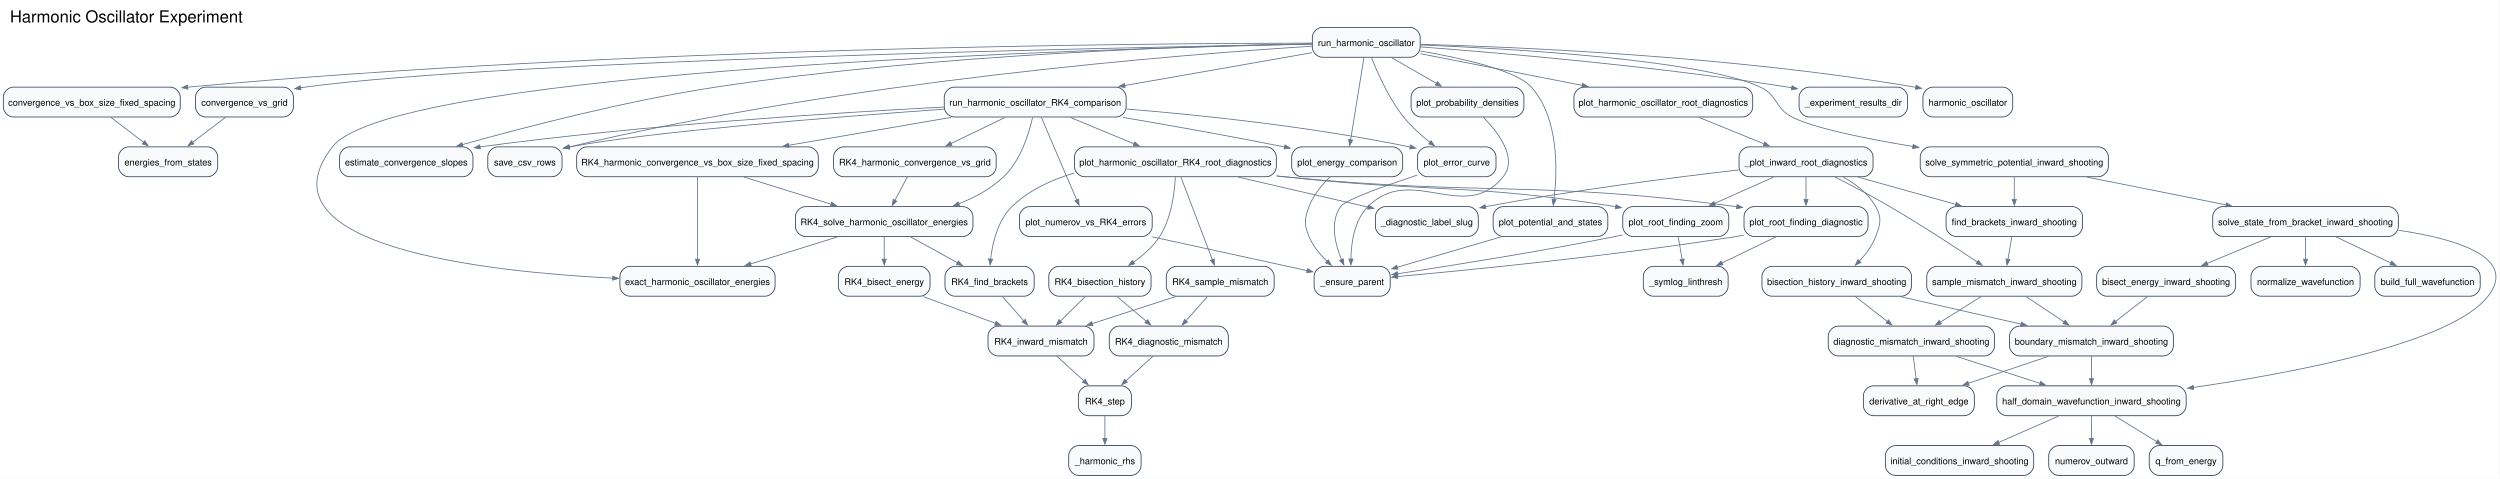
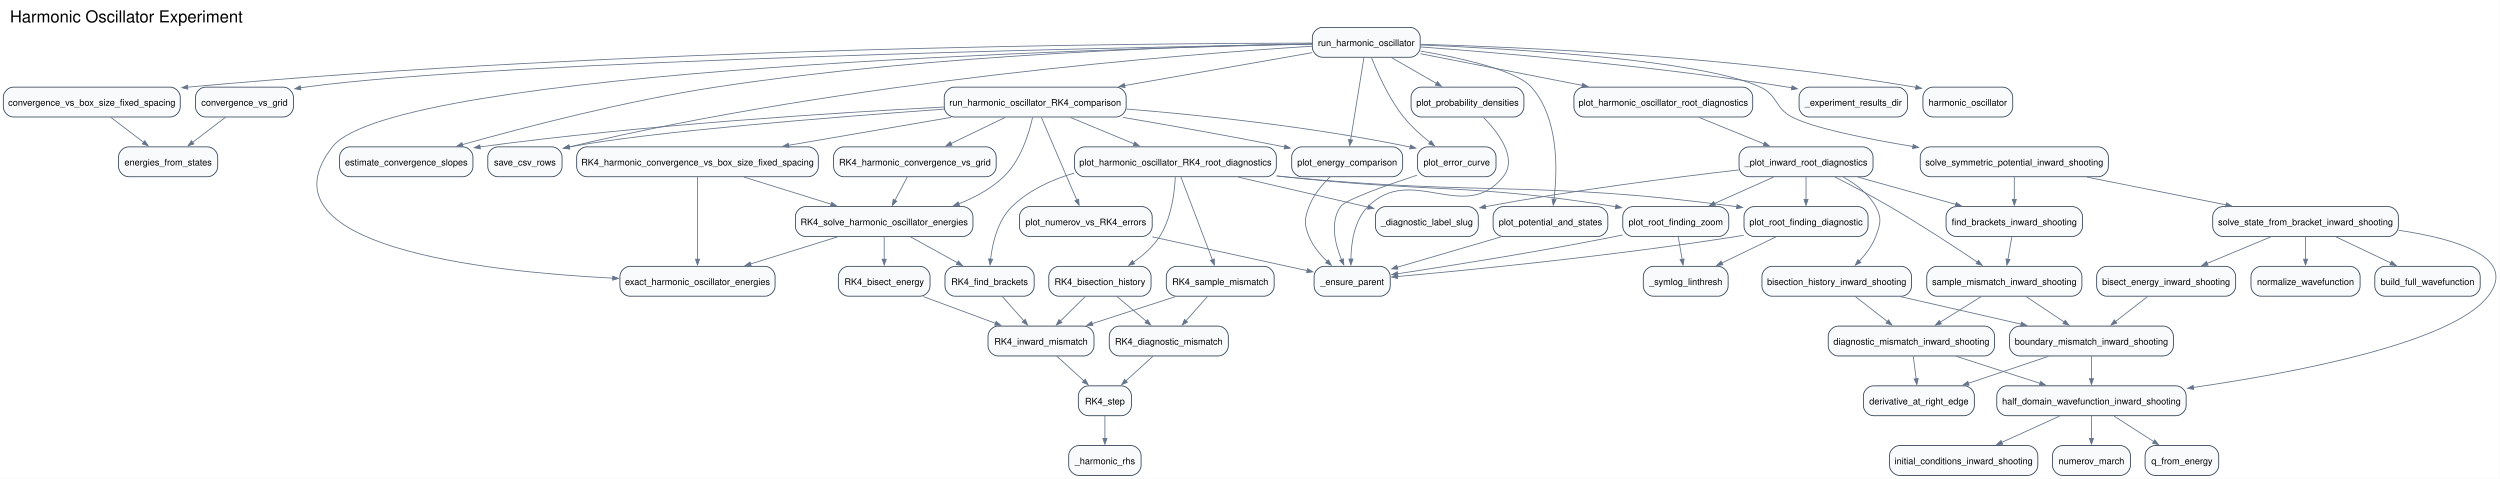
<svg xmlns="http://www.w3.org/2000/svg" width="3013pt" height="577pt" viewBox="0.00 0.00 3013.00 577.00">
  <g id="graph0" class="graph" transform="scale(1 1) rotate(0) translate(4 573)">
    <polygon fill="white" stroke="none" points="-4,4 -4,-573 3008.55,-573 3008.55,4 -4,4" />
    <text xml:space="preserve" text-anchor="middle" x="148.25" y="-546" font-family="Helvetica,sans-Serif" font-size="20.00">Harmonic Oscillator Experiment</text>
    <g id="node1" class="node">
      <path fill="#f8fafc" stroke="#334155" d="M201.25,-468C201.25,-468 12,-468 12,-468 6,-468 0,-462 0,-456 0,-456 0,-444 0,-444 0,-438 6,-432 12,-432 12,-432 201.25,-432 201.25,-432 207.25,-432 213.25,-438 213.25,-444 213.25,-444 213.25,-456 213.25,-456 213.25,-462 207.25,-468 201.25,-468" />
      <text xml:space="preserve" text-anchor="middle" x="106.62" y="-445.55" font-family="Helvetica,sans-Serif" font-size="11.00">convergence_vs_box_size_fixed_spacing</text>
    </g>
    <g id="node3" class="node">
      <path fill="#f8fafc" stroke="#334155" d="M246.38,-396C246.38,-396 150.88,-396 150.88,-396 144.88,-396 138.88,-390 138.88,-384 138.88,-384 138.88,-372 138.88,-372 138.88,-366 144.88,-360 150.88,-360 150.88,-360 246.38,-360 246.38,-360 252.38,-360 258.38,-366 258.38,-372 258.38,-372 258.38,-384 258.38,-384 258.38,-390 252.38,-396 246.38,-396" />
      <text xml:space="preserve" text-anchor="middle" x="198.62" y="-373.55" font-family="Helvetica,sans-Serif" font-size="11.00">energies_from_states</text>
    </g>
    <g id="edge1" class="edge">
      <path fill="none" stroke="#64748b" d="M129.37,-431.7C141.42,-422.53 156.36,-411.16 169.28,-401.33" />
      <polygon fill="#64748b" stroke="#64748b" points="170.53,-403.45 174.62,-397.26 167.57,-399.55 170.53,-403.45" />
    </g>
    <g id="node2" class="node">
      <path fill="#f8fafc" stroke="#334155" d="M337.62,-468C337.62,-468 243.62,-468 243.62,-468 237.62,-468 231.62,-462 231.62,-456 231.62,-456 231.62,-444 231.62,-444 231.62,-438 237.62,-432 243.62,-432 243.62,-432 337.62,-432 337.62,-432 343.62,-432 349.62,-438 349.62,-444 349.62,-444 349.62,-456 349.62,-456 349.62,-462 343.62,-468 337.62,-468" />
      <text xml:space="preserve" text-anchor="middle" x="290.62" y="-445.55" font-family="Helvetica,sans-Serif" font-size="11.00">convergence_vs_grid</text>
    </g>
    <g id="edge2" class="edge">
      <path fill="none" stroke="#64748b" d="M267.88,-431.7C255.83,-422.53 240.89,-411.16 227.97,-401.33" />
      <polygon fill="#64748b" stroke="#64748b" points="229.68,-399.55 222.63,-397.26 226.72,-403.45 229.68,-399.55" />
    </g>
    <g id="node4" class="node">
      <path fill="#f8fafc" stroke="#334155" d="M554,-396C554,-396 417.25,-396 417.25,-396 411.25,-396 405.25,-390 405.25,-384 405.25,-384 405.25,-372 405.25,-372 405.25,-366 411.25,-360 417.25,-360 417.25,-360 554,-360 554,-360 560,-360 566,-366 566,-372 566,-372 566,-384 566,-384 566,-390 560,-396 554,-396" />
      <text xml:space="preserve" text-anchor="middle" x="485.62" y="-373.55" font-family="Helvetica,sans-Serif" font-size="11.00">estimate_convergence_slopes</text>
    </g>
    <g id="node5" class="node">
      <path fill="#f8fafc" stroke="#334155" d="M918.12,-252C918.12,-252 755.12,-252 755.12,-252 749.12,-252 743.12,-246 743.12,-240 743.12,-240 743.12,-228 743.12,-228 743.12,-222 749.12,-216 755.12,-216 755.12,-216 918.12,-216 918.12,-216 924.12,-216 930.12,-222 930.12,-228 930.12,-228 930.12,-240 930.12,-240 930.12,-246 924.12,-252 918.12,-252" />
      <text xml:space="preserve" text-anchor="middle" x="836.62" y="-229.55" font-family="Helvetica,sans-Serif" font-size="11.00">exact_harmonic_oscillator_energies</text>
    </g>
    <g id="node6" class="node">
      <path fill="#f8fafc" stroke="#334155" d="M661.38,-396C661.38,-396 595.88,-396 595.88,-396 589.88,-396 583.88,-390 583.88,-384 583.88,-384 583.88,-372 583.88,-372 583.88,-366 589.88,-360 595.88,-360 595.88,-360 661.38,-360 661.38,-360 667.38,-360 673.38,-366 673.38,-372 673.38,-372 673.38,-384 673.38,-384 673.38,-390 667.38,-396 661.38,-396" />
      <text xml:space="preserve" text-anchor="middle" x="628.62" y="-373.55" font-family="Helvetica,sans-Serif" font-size="11.00">save_csv_rows</text>
    </g>
    <g id="node7" class="node">
      <path fill="#f8fafc" stroke="#334155" d="M1765.62,-324C1765.62,-324 1665.62,-324 1665.62,-324 1659.62,-324 1653.62,-318 1653.62,-312 1653.62,-312 1653.62,-300 1653.62,-300 1653.62,-294 1659.62,-288 1665.62,-288 1665.62,-288 1765.62,-288 1765.62,-288 1771.62,-288 1777.62,-294 1777.62,-300 1777.62,-300 1777.62,-312 1777.62,-312 1777.62,-318 1771.62,-324 1765.62,-324" />
      <text xml:space="preserve" text-anchor="middle" x="1715.62" y="-301.55" font-family="Helvetica,sans-Serif" font-size="11.00">_diagnostic_label_slug</text>
    </g>
    <g id="node8" class="node">
      <path fill="#f8fafc" stroke="#334155" d="M2241.38,-396C2241.38,-396 2103.88,-396 2103.88,-396 2097.88,-396 2091.88,-390 2091.88,-384 2091.88,-384 2091.88,-372 2091.88,-372 2091.88,-366 2097.88,-360 2103.88,-360 2103.88,-360 2241.38,-360 2241.38,-360 2247.38,-360 2253.38,-366 2253.38,-372 2253.38,-372 2253.38,-384 2253.38,-384 2253.38,-390 2247.38,-396 2241.38,-396" />
      <text xml:space="preserve" text-anchor="middle" x="2172.62" y="-373.55" font-family="Helvetica,sans-Serif" font-size="11.00">_plot_inward_root_diagnostics</text>
    </g>
    <g id="edge3" class="edge">
      <path fill="none" stroke="#64748b" d="M2091.67,-368.24C2013.3,-359.2 1891.33,-343.67 1786.62,-324 1786.45,-323.97 1786.27,-323.93 1786.09,-323.9" />
      <polygon fill="#64748b" stroke="#64748b" points="1786.72,-321.53 1779.37,-322.57 1785.76,-326.33 1786.72,-321.53" />
    </g>
    <g id="node25" class="node">
      <path fill="#f8fafc" stroke="#334155" d="M2235.38,-324C2235.38,-324 2109.88,-324 2109.88,-324 2103.88,-324 2097.88,-318 2097.88,-312 2097.88,-312 2097.88,-300 2097.88,-300 2097.88,-294 2103.88,-288 2109.88,-288 2109.88,-288 2235.38,-288 2235.38,-288 2241.38,-288 2247.38,-294 2247.38,-300 2247.38,-300 2247.38,-312 2247.38,-312 2247.38,-318 2241.38,-324 2235.38,-324" />
      <text xml:space="preserve" text-anchor="middle" x="2172.62" y="-301.55" font-family="Helvetica,sans-Serif" font-size="11.00">plot_root_finding_diagnostic</text>
    </g>
    <g id="edge4" class="edge">
      <path fill="none" stroke="#64748b" d="M2172.62,-359.7C2172.62,-351.47 2172.62,-341.48 2172.62,-332.42" />
      <polygon fill="#64748b" stroke="#64748b" points="2175.08,-332.62 2172.63,-325.62 2170.18,-332.62 2175.08,-332.62" />
    </g>
    <g id="node26" class="node">
      <path fill="#f8fafc" stroke="#334155" d="M2067.5,-324C2067.5,-324 1963.75,-324 1963.75,-324 1957.75,-324 1951.75,-318 1951.75,-312 1951.75,-312 1951.75,-300 1951.75,-300 1951.75,-294 1957.75,-288 1963.75,-288 1963.75,-288 2067.5,-288 2067.5,-288 2073.5,-288 2079.5,-294 2079.5,-300 2079.5,-300 2079.5,-312 2079.5,-312 2079.5,-318 2073.5,-324 2067.5,-324" />
      <text xml:space="preserve" text-anchor="middle" x="2015.62" y="-301.55" font-family="Helvetica,sans-Serif" font-size="11.00">plot_root_finding_zoom</text>
    </g>
    <g id="edge5" class="edge">
      <path fill="none" stroke="#64748b" d="M2133.41,-359.52C2111.79,-349.88 2084.81,-337.84 2062.12,-327.73" />
      <polygon fill="#64748b" stroke="#64748b" points="2063.38,-325.61 2055.99,-325 2061.39,-330.09 2063.38,-325.61" />
    </g>
    <g id="node40" class="node">
      <path fill="#f8fafc" stroke="#334155" d="M2287.75,-252C2287.75,-252 2131.5,-252 2131.5,-252 2125.5,-252 2119.5,-246 2119.5,-240 2119.5,-240 2119.5,-228 2119.5,-228 2119.5,-222 2125.5,-216 2131.5,-216 2131.5,-216 2287.75,-216 2287.75,-216 2293.75,-216 2299.75,-222 2299.75,-228 2299.75,-228 2299.75,-240 2299.75,-240 2299.75,-246 2293.75,-252 2287.75,-252" />
      <text xml:space="preserve" text-anchor="middle" x="2209.62" y="-229.55" font-family="Helvetica,sans-Serif" font-size="11.00">bisection_history_inward_shooting</text>
    </g>
    <g id="edge6" class="edge">
      <path fill="none" stroke="#64748b" d="M2217.58,-359.5C2232.78,-351.17 2248.05,-339.55 2256.62,-324 2264.35,-309.99 2262.3,-302.96 2256.62,-288 2252.37,-276.79 2244.54,-266.43 2236.47,-257.9" />
      <polygon fill="#64748b" stroke="#64748b" points="2238.64,-256.6 2231.96,-253.37 2235.17,-260.06 2238.64,-256.6" />
    </g>
    <g id="node44" class="node">
      <path fill="#f8fafc" stroke="#334155" d="M2493.88,-324C2493.88,-324 2353.38,-324 2353.38,-324 2347.38,-324 2341.38,-318 2341.38,-312 2341.38,-312 2341.38,-300 2341.38,-300 2341.38,-294 2347.38,-288 2353.38,-288 2353.38,-288 2493.88,-288 2493.88,-288 2499.88,-288 2505.88,-294 2505.88,-300 2505.88,-300 2505.88,-312 2505.88,-312 2505.88,-318 2499.88,-324 2493.88,-324" />
      <text xml:space="preserve" text-anchor="middle" x="2423.62" y="-301.55" font-family="Helvetica,sans-Serif" font-size="11.00">find_brackets_inward_shooting</text>
    </g>
    <g id="edge7" class="edge">
      <path fill="none" stroke="#64748b" d="M2235.32,-359.52C2271.24,-349.5 2316.41,-336.9 2353.51,-326.55" />
      <polygon fill="#64748b" stroke="#64748b" points="2353.76,-329.03 2359.84,-324.79 2352.44,-324.31 2353.76,-329.03" />
    </g>
    <g id="node47" class="node">
      <path fill="#f8fafc" stroke="#334155" d="M2493.12,-252C2493.12,-252 2330.12,-252 2330.12,-252 2324.12,-252 2318.12,-246 2318.12,-240 2318.12,-240 2318.12,-228 2318.12,-228 2318.12,-222 2324.12,-216 2330.12,-216 2330.12,-216 2493.12,-216 2493.12,-216 2499.12,-216 2505.12,-222 2505.12,-228 2505.12,-228 2505.12,-240 2505.12,-240 2505.12,-246 2499.12,-252 2493.12,-252" />
      <text xml:space="preserve" text-anchor="middle" x="2411.62" y="-229.55" font-family="Helvetica,sans-Serif" font-size="11.00">sample_mismatch_inward_shooting</text>
    </g>
    <g id="edge8" class="edge">
      <path fill="none" stroke="#64748b" d="M2207.63,-359.6C2227.27,-349.61 2252.07,-336.57 2273.62,-324 2310.63,-302.42 2351.74,-275.51 2379.38,-256.96" />
      <polygon fill="#64748b" stroke="#64748b" points="2380.42,-259.22 2384.86,-253.28 2377.68,-255.15 2380.42,-259.22" />
    </g>
    <g id="node9" class="node">
      <path fill="#f8fafc" stroke="#334155" d="M1522.25,-396C1522.25,-396 1303,-396 1303,-396 1297,-396 1291,-390 1291,-384 1291,-384 1291,-372 1291,-372 1291,-366 1297,-360 1303,-360 1303,-360 1522.25,-360 1522.25,-360 1528.25,-360 1534.25,-366 1534.25,-372 1534.25,-372 1534.25,-384 1534.25,-384 1534.25,-390 1528.25,-396 1522.25,-396" />
      <text xml:space="preserve" text-anchor="middle" x="1412.62" y="-373.55" font-family="Helvetica,sans-Serif" font-size="11.00">plot_harmonic_oscillator_RK4_root_diagnostics</text>
    </g>
    <g id="edge9" class="edge">
      <path fill="none" stroke="#64748b" d="M1488.3,-359.52C1536.36,-348.42 1598.12,-334.15 1645.14,-323.28" />
      <polygon fill="#64748b" stroke="#64748b" points="1645.4,-325.74 1651.67,-321.78 1644.3,-320.96 1645.4,-325.74" />
    </g>
    <g id="edge10" class="edge">
      <path fill="none" stroke="#64748b" d="M1534.63,-360.91C1537.65,-360.59 1540.66,-360.29 1543.62,-360 1785.22,-336.37 1848.01,-356.15 2088.62,-324 2088.81,-323.98 2088.99,-323.95 2089.18,-323.93" />
      <polygon fill="#64748b" stroke="#64748b" points="2089.53,-326.35 2096.11,-322.92 2088.83,-321.5 2089.53,-326.35" />
    </g>
    <g id="edge11" class="edge">
      <path fill="none" stroke="#64748b" d="M1534.64,-361.01C1537.66,-360.66 1540.66,-360.33 1543.62,-360 1720.61,-340.54 1766.83,-352.26 1942.62,-324 1942.9,-323.96 1943.18,-323.91 1943.46,-323.87" />
      <polygon fill="#64748b" stroke="#64748b" points="1943.67,-326.32 1950.14,-322.69 1942.82,-321.49 1943.67,-326.32" />
    </g>
    <g id="node29" class="node">
      <path fill="#f8fafc" stroke="#334155" d="M1371.25,-252C1371.25,-252 1272,-252 1272,-252 1266,-252 1260,-246 1260,-240 1260,-240 1260,-228 1260,-228 1260,-222 1266,-216 1272,-216 1272,-216 1371.25,-216 1371.25,-216 1377.25,-216 1383.25,-222 1383.25,-228 1383.25,-228 1383.25,-240 1383.25,-240 1383.25,-246 1377.25,-252 1371.25,-252" />
      <text xml:space="preserve" text-anchor="middle" x="1321.62" y="-229.55" font-family="Helvetica,sans-Serif" font-size="11.00">RK4_bisection_history</text>
    </g>
    <g id="edge12" class="edge">
      <path fill="none" stroke="#64748b" d="M1412.49,-359.56C1411.57,-340.54 1407.76,-309.9 1393.62,-288 1385.67,-275.68 1373.79,-265.24 1361.95,-256.96" />
      <polygon fill="#64748b" stroke="#64748b" points="1363.46,-255.03 1356.28,-253.18 1360.74,-259.1 1363.46,-255.03" />
    </g>
    <g id="node31" class="node">
      <path fill="#f8fafc" stroke="#334155" d="M1230.38,-252C1230.38,-252 1146.88,-252 1146.88,-252 1140.88,-252 1134.88,-246 1134.88,-240 1134.88,-240 1134.88,-228 1134.88,-228 1134.88,-222 1140.88,-216 1146.88,-216 1146.88,-216 1230.38,-216 1230.38,-216 1236.38,-216 1242.38,-222 1242.38,-228 1242.38,-228 1242.38,-240 1242.38,-240 1242.38,-246 1236.38,-252 1230.38,-252" />
      <text xml:space="preserve" text-anchor="middle" x="1188.62" y="-229.55" font-family="Helvetica,sans-Serif" font-size="11.00">RK4_find_brackets</text>
    </g>
    <g id="edge13" class="edge">
      <path fill="none" stroke="#64748b" d="M1290.68,-364.4C1263.18,-356.44 1236.1,-343.84 1215.62,-324 1198.55,-307.46 1192.19,-280.51 1189.86,-260.6" />
      <polygon fill="#64748b" stroke="#64748b" points="1192.31,-260.52 1189.21,-253.78 1187.43,-260.98 1192.31,-260.52" />
    </g>
    <g id="node35" class="node">
      <path fill="#f8fafc" stroke="#334155" d="M1519.62,-252C1519.62,-252 1413.62,-252 1413.62,-252 1407.62,-252 1401.62,-246 1401.62,-240 1401.62,-240 1401.62,-228 1401.62,-228 1401.62,-222 1407.62,-216 1413.62,-216 1413.62,-216 1519.62,-216 1519.62,-216 1525.62,-216 1531.62,-222 1531.62,-228 1531.62,-228 1531.62,-240 1531.62,-240 1531.62,-246 1525.62,-252 1519.62,-252" />
      <text xml:space="preserve" text-anchor="middle" x="1466.62" y="-229.55" font-family="Helvetica,sans-Serif" font-size="11.00">RK4_sample_mismatch</text>
    </g>
    <g id="edge14" class="edge">
      <path fill="none" stroke="#64748b" d="M1419.25,-359.59C1428.73,-334.65 1446.24,-288.62 1457.11,-260.03" />
      <polygon fill="#64748b" stroke="#64748b" points="1459.38,-260.94 1459.58,-253.53 1454.8,-259.2 1459.38,-260.94" />
    </g>
    <g id="node10" class="node">
      <path fill="#f8fafc" stroke="#334155" d="M2096.38,-468C2096.38,-468 1904.88,-468 1904.88,-468 1898.88,-468 1892.88,-462 1892.88,-456 1892.88,-456 1892.88,-444 1892.88,-444 1892.88,-438 1898.88,-432 1904.88,-432 1904.88,-432 2096.38,-432 2096.38,-432 2102.38,-432 2108.38,-438 2108.38,-444 2108.38,-444 2108.38,-456 2108.38,-456 2108.38,-462 2102.38,-468 2096.38,-468" />
      <text xml:space="preserve" text-anchor="middle" x="2000.62" y="-445.55" font-family="Helvetica,sans-Serif" font-size="11.00">plot_harmonic_oscillator_root_diagnostics</text>
    </g>
    <g id="edge15" class="edge">
      <path fill="none" stroke="#64748b" d="M2043.58,-431.52C2067.48,-421.79 2097.35,-409.64 2122.33,-399.47" />
      <polygon fill="#64748b" stroke="#64748b" points="2122.95,-401.86 2128.51,-396.95 2121.11,-397.32 2122.95,-401.86" />
    </g>
    <g id="node11" class="node">
      <path fill="#f8fafc" stroke="#334155" d="M2283,-468C2283,-468 2176.25,-468 2176.25,-468 2170.25,-468 2164.25,-462 2164.25,-456 2164.25,-456 2164.25,-444 2164.25,-444 2164.25,-438 2170.25,-432 2176.25,-432 2176.25,-432 2283,-432 2283,-432 2289,-432 2295,-438 2295,-444 2295,-444 2295,-456 2295,-456 2295,-462 2289,-468 2283,-468" />
      <text xml:space="preserve" text-anchor="middle" x="2229.62" y="-445.55" font-family="Helvetica,sans-Serif" font-size="11.00">_experiment_results_dir</text>
    </g>
    <g id="node12" class="node">
      <path fill="#f8fafc" stroke="#334155" d="M1695.62,-540C1695.62,-540 1589.62,-540 1589.62,-540 1583.62,-540 1577.62,-534 1577.62,-528 1577.62,-528 1577.62,-516 1577.62,-516 1577.62,-510 1583.62,-504 1589.62,-504 1589.62,-504 1695.62,-504 1695.62,-504 1701.62,-504 1707.62,-510 1707.62,-516 1707.62,-516 1707.62,-528 1707.62,-528 1707.62,-534 1701.62,-540 1695.62,-540" />
      <text xml:space="preserve" text-anchor="middle" x="1642.62" y="-517.55" font-family="Helvetica,sans-Serif" font-size="11.00">run_harmonic_oscillator</text>
    </g>
    <g id="edge16" class="edge">
      <path fill="none" stroke="#64748b" d="M1577.36,-521.07C1375.48,-520.76 743.44,-515.74 222.62,-468 222.44,-467.98 222.26,-467.97 222.07,-467.95" />
      <polygon fill="#64748b" stroke="#64748b" points="222.42,-465.52 215.21,-467.27 221.94,-470.4 222.42,-465.52" />
    </g>
    <g id="edge17" class="edge">
      <path fill="none" stroke="#64748b" d="M1577.31,-519.91C1351.08,-515.89 601.87,-500.39 363.62,-468 361.79,-467.75 359.94,-467.48 358.07,-467.18" />
      <polygon fill="#64748b" stroke="#64748b" points="358.62,-464.79 351.31,-466.02 357.79,-469.62 358.62,-464.79" />
    </g>
    <g id="edge18" class="edge">
      <path fill="none" stroke="#64748b" d="M1577.18,-520.25C1442.11,-517.9 1122.97,-508.19 858.62,-468 750.35,-451.54 627.2,-419.48 553.01,-398.67" />
      <polygon fill="#64748b" stroke="#64748b" points="553.96,-396.39 546.56,-396.85 552.63,-401.11 553.96,-396.39" />
    </g>
    <g id="edge19" class="edge">
      <path fill="none" stroke="#64748b" d="M1577.49,-519.83C1331.56,-514.7 469.77,-490.08 396.62,-396 303.86,-276.68 577.53,-245.75 734.59,-237.76" />
      <polygon fill="#64748b" stroke="#64748b" points="734.52,-240.22 741.39,-237.43 734.28,-235.33 734.52,-240.22" />
    </g>
    <g id="edge20" class="edge">
      <path fill="none" stroke="#64748b" d="M1577.37,-517.31C1422.11,-507.51 1019.06,-476.03 681.56,-395.83" />
      <polygon fill="#64748b" stroke="#64748b" points="682.45,-393.53 675.07,-394.28 681.31,-398.29 682.45,-393.53" />
    </g>
    <g id="edge21" class="edge">
      <path fill="none" stroke="#64748b" d="M1707.87,-508.24C1762.4,-497.58 1840.97,-482.22 1902.99,-470.09" />
      <polygon fill="#64748b" stroke="#64748b" points="1903.35,-472.52 1909.75,-468.77 1902.41,-467.71 1903.35,-472.52" />
    </g>
    <g id="edge22" class="edge">
      <path fill="none" stroke="#64748b" d="M1707.87,-516.46C1804.85,-509.2 1992.56,-493.18 2150.62,-468 2152.24,-467.74 2153.86,-467.48 2155.5,-467.2" />
      <polygon fill="#64748b" stroke="#64748b" points="2155.82,-469.63 2162.28,-465.99 2154.96,-464.8 2155.82,-469.63" />
    </g>
    <g id="node13" class="node">
      <path fill="#f8fafc" stroke="#334155" d="M1341.25,-468C1341.25,-468 1146,-468 1146,-468 1140,-468 1134,-462 1134,-456 1134,-456 1134,-444 1134,-444 1134,-438 1140,-432 1146,-432 1146,-432 1341.25,-432 1341.25,-432 1347.25,-432 1353.25,-438 1353.25,-444 1353.25,-444 1353.25,-456 1353.25,-456 1353.25,-462 1347.25,-468 1341.25,-468" />
      <text xml:space="preserve" text-anchor="middle" x="1243.62" y="-445.55" font-family="Helvetica,sans-Serif" font-size="11.00">run_harmonic_oscillator_RK4_comparison</text>
    </g>
    <g id="edge23" class="edge">
      <path fill="none" stroke="#64748b" d="M1577.19,-509.52C1515.98,-498.78 1423.45,-482.55 1351.36,-469.9" />
      <polygon fill="#64748b" stroke="#64748b" points="1351.93,-467.51 1344.61,-468.72 1351.08,-472.34 1351.93,-467.51" />
    </g>
    <g id="node20" class="node">
      <path fill="#f8fafc" stroke="#334155" d="M1674.5,-396C1674.5,-396 1564.75,-396 1564.75,-396 1558.75,-396 1552.75,-390 1552.75,-384 1552.75,-384 1552.75,-372 1552.75,-372 1552.75,-366 1558.75,-360 1564.75,-360 1564.75,-360 1674.5,-360 1674.5,-360 1680.5,-360 1686.5,-366 1686.5,-372 1686.5,-372 1686.5,-384 1686.5,-384 1686.5,-390 1680.5,-396 1674.5,-396" />
      <text xml:space="preserve" text-anchor="middle" x="1619.62" y="-373.55" font-family="Helvetica,sans-Serif" font-size="11.00">plot_energy_comparison</text>
    </g>
    <g id="edge24" class="edge">
      <path fill="none" stroke="#64748b" d="M1639.8,-503.59C1635.78,-478.76 1628.37,-433.01 1623.74,-404.4" />
      <polygon fill="#64748b" stroke="#64748b" points="1626.18,-404.12 1622.64,-397.6 1621.34,-404.91 1626.18,-404.12" />
    </g>
    <g id="node21" class="node">
      <path fill="#f8fafc" stroke="#334155" d="M1787,-396C1787,-396 1716.25,-396 1716.25,-396 1710.25,-396 1704.25,-390 1704.25,-384 1704.25,-384 1704.25,-372 1704.25,-372 1704.25,-366 1710.25,-360 1716.25,-360 1716.25,-360 1787,-360 1787,-360 1793,-360 1799,-366 1799,-372 1799,-372 1799,-384 1799,-384 1799,-390 1793,-396 1787,-396" />
      <text xml:space="preserve" text-anchor="middle" x="1751.62" y="-373.55" font-family="Helvetica,sans-Serif" font-size="11.00">plot_error_curve</text>
    </g>
    <g id="edge25" class="edge">
      <path fill="none" stroke="#64748b" d="M1648.89,-503.72C1656.26,-484.85 1669.8,-454.33 1687.62,-432 1696.64,-420.7 1708.41,-410.13 1719.39,-401.44" />
      <polygon fill="#64748b" stroke="#64748b" points="1720.83,-403.42 1724.89,-397.21 1717.84,-399.54 1720.83,-403.42" />
    </g>
    <g id="node23" class="node">
      <path fill="#f8fafc" stroke="#334155" d="M1921.75,-324C1921.75,-324 1807.5,-324 1807.5,-324 1801.5,-324 1795.5,-318 1795.5,-312 1795.5,-312 1795.5,-300 1795.5,-300 1795.5,-294 1801.5,-288 1807.5,-288 1807.5,-288 1921.75,-288 1921.75,-288 1927.75,-288 1933.75,-294 1933.75,-300 1933.75,-300 1933.75,-312 1933.75,-312 1933.75,-318 1927.75,-324 1921.75,-324" />
      <text xml:space="preserve" text-anchor="middle" x="1864.62" y="-301.55" font-family="Helvetica,sans-Serif" font-size="11.00">plot_potential_and_states</text>
    </g>
    <g id="edge26" class="edge">
      <path fill="none" stroke="#64748b" d="M1708.08,-511.49C1758.99,-502.7 1823.88,-487.98 1841.62,-468 1874.9,-430.54 1873.09,-367.65 1868.85,-332.58" />
      <polygon fill="#64748b" stroke="#64748b" points="1871.3,-332.41 1867.94,-325.8 1866.45,-333.07 1871.3,-332.41" />
    </g>
    <g id="node24" class="node">
      <path fill="#f8fafc" stroke="#334155" d="M1820.62,-468C1820.62,-468 1708.62,-468 1708.62,-468 1702.62,-468 1696.62,-462 1696.62,-456 1696.62,-456 1696.62,-444 1696.62,-444 1696.62,-438 1702.62,-432 1708.62,-432 1708.62,-432 1820.62,-432 1820.62,-432 1826.62,-432 1832.62,-438 1832.62,-444 1832.62,-444 1832.62,-456 1832.62,-456 1832.62,-462 1826.62,-468 1820.62,-468" />
      <text xml:space="preserve" text-anchor="middle" x="1764.62" y="-445.55" font-family="Helvetica,sans-Serif" font-size="11.00">plot_probability_densities</text>
    </g>
    <g id="edge27" class="edge">
      <path fill="none" stroke="#64748b" d="M1673.1,-503.52C1689.52,-494.09 1709.93,-482.38 1727.3,-472.41" />
      <polygon fill="#64748b" stroke="#64748b" points="1728.38,-474.62 1733.23,-469.01 1725.94,-470.37 1728.38,-474.62" />
    </g>
    <g id="node27" class="node">
      <path fill="#f8fafc" stroke="#334155" d="M2409.75,-468C2409.75,-468 2325.5,-468 2325.5,-468 2319.5,-468 2313.5,-462 2313.5,-456 2313.5,-456 2313.5,-444 2313.5,-444 2313.5,-438 2319.5,-432 2325.5,-432 2325.5,-432 2409.75,-432 2409.75,-432 2415.75,-432 2421.75,-438 2421.75,-444 2421.75,-444 2421.75,-456 2421.75,-456 2421.75,-462 2415.75,-468 2409.75,-468" />
      <text xml:space="preserve" text-anchor="middle" x="2367.62" y="-445.55" font-family="Helvetica,sans-Serif" font-size="11.00">harmonic_oscillator</text>
    </g>
    <g id="edge28" class="edge">
      <path fill="none" stroke="#64748b" d="M1707.85,-519.65C1826.99,-516.32 2087.47,-505.07 2303.62,-468 2304.12,-467.91 2304.62,-467.83 2305.12,-467.74" />
      <polygon fill="#64748b" stroke="#64748b" points="2305.42,-470.18 2311.82,-466.43 2304.48,-465.37 2305.42,-470.18" />
    </g>
    <g id="node49" class="node">
      <path fill="#f8fafc" stroke="#334155" d="M2525,-396C2525,-396 2322.25,-396 2322.25,-396 2316.25,-396 2310.25,-390 2310.25,-384 2310.25,-384 2310.25,-372 2310.25,-372 2310.25,-366 2316.25,-360 2322.25,-360 2322.25,-360 2525,-360 2525,-360 2531,-360 2537,-366 2537,-372 2537,-372 2537,-384 2537,-384 2537,-390 2531,-396 2525,-396" />
      <text xml:space="preserve" text-anchor="middle" x="2423.62" y="-373.55" font-family="Helvetica,sans-Serif" font-size="11.00">solve_symmetric_potential_inward_shooting</text>
    </g>
    <g id="edge29" class="edge">
      <path fill="none" stroke="#64748b" d="M1707.69,-518.83C1820.3,-514.24 2046.32,-501.11 2117.62,-468 2138.73,-458.2 2134.96,-442.68 2155.62,-432 2181.38,-418.69 2243.66,-406.01 2301.69,-396.39" />
      <polygon fill="#64748b" stroke="#64748b" points="2301.85,-398.85 2308.36,-395.3 2301.05,-394.01 2301.85,-398.85" />
    </g>
    <g id="edge30" class="edge">
      <path fill="none" stroke="#64748b" d="M1133.72,-444C1000.85,-437.09 770.63,-422.4 574.62,-396 574.54,-395.99 574.45,-395.98 574.36,-395.96" />
      <polygon fill="#64748b" stroke="#64748b" points="574.87,-393.56 567.59,-394.99 574.17,-398.41 574.87,-393.56" />
    </g>
    <g id="edge31" class="edge">
      <path fill="none" stroke="#64748b" d="M1133.59,-441.46C999.02,-431.76 778.16,-414.17 681.94,-395.82" />
      <polygon fill="#64748b" stroke="#64748b" points="682.67,-393.47 675.33,-394.51 681.72,-398.28 682.67,-393.47" />
    </g>
    <g id="edge32" class="edge">
      <path fill="none" stroke="#64748b" d="M1285.83,-431.52C1309.21,-421.83 1338.41,-409.74 1362.89,-399.6" />
      <polygon fill="#64748b" stroke="#64748b" points="1363.73,-401.9 1369.26,-396.96 1361.86,-397.38 1363.73,-401.9" />
    </g>
    <g id="edge33" class="edge">
      <path fill="none" stroke="#64748b" d="M1349.36,-431.52C1406.92,-421.7 1479.32,-408.87 1543.62,-396 1543.9,-395.95 1544.17,-395.89 1544.45,-395.84" />
      <polygon fill="#64748b" stroke="#64748b" points="1544.67,-398.29 1551.04,-394.49 1543.69,-393.49 1544.67,-398.29" />
    </g>
    <g id="edge34" class="edge">
      <path fill="none" stroke="#64748b" d="M1353.65,-441.6C1443.74,-434.27 1574.43,-420.69 1695.83,-395.78" />
      <polygon fill="#64748b" stroke="#64748b" points="1695.97,-398.26 1702.33,-394.43 1694.98,-393.46 1695.97,-398.26" />
    </g>
    <g id="node22" class="node">
      <path fill="#f8fafc" stroke="#334155" d="M1372.62,-324C1372.62,-324 1236.62,-324 1236.62,-324 1230.62,-324 1224.62,-318 1224.62,-312 1224.62,-312 1224.62,-300 1224.62,-300 1224.62,-294 1230.62,-288 1236.62,-288 1236.62,-288 1372.62,-288 1372.62,-288 1378.62,-288 1384.62,-294 1384.62,-300 1384.62,-300 1384.62,-312 1384.62,-312 1384.62,-318 1378.62,-324 1372.62,-324" />
      <text xml:space="preserve" text-anchor="middle" x="1304.62" y="-301.55" font-family="Helvetica,sans-Serif" font-size="11.00">plot_numerov_vs_RK4_errors</text>
    </g>
    <g id="edge35" class="edge">
      <path fill="none" stroke="#64748b" d="M1251.02,-431.59C1258.66,-413.64 1270.93,-384.85 1281.62,-360 1285.57,-350.83 1289.93,-340.78 1293.78,-331.92" />
      <polygon fill="#64748b" stroke="#64748b" points="1295.99,-332.96 1296.54,-325.56 1291.5,-331.01 1295.99,-332.96" />
    </g>
    <g id="node32" class="node">
      <path fill="#f8fafc" stroke="#334155" d="M970.25,-396C970.25,-396 703,-396 703,-396 697,-396 691,-390 691,-384 691,-384 691,-372 691,-372 691,-366 697,-360 703,-360 703,-360 970.25,-360 970.25,-360 976.25,-360 982.25,-366 982.25,-372 982.25,-372 982.25,-384 982.25,-384 982.25,-390 976.25,-396 970.25,-396" />
      <text xml:space="preserve" text-anchor="middle" x="836.62" y="-373.55" font-family="Helvetica,sans-Serif" font-size="11.00">RK4_harmonic_convergence_vs_box_size_fixed_spacing</text>
    </g>
    <g id="edge36" class="edge">
      <path fill="none" stroke="#64748b" d="M1141.97,-431.52C1082.37,-421.27 1007.07,-408.31 946.15,-397.84" />
      <polygon fill="#64748b" stroke="#64748b" points="946.85,-395.47 939.53,-396.7 946.02,-400.3 946.85,-395.47" />
    </g>
    <g id="node33" class="node">
      <path fill="#f8fafc" stroke="#334155" d="M1184.62,-396C1184.62,-396 1012.62,-396 1012.62,-396 1006.62,-396 1000.62,-390 1000.62,-384 1000.62,-384 1000.62,-372 1000.62,-372 1000.62,-366 1006.62,-360 1012.62,-360 1012.62,-360 1184.62,-360 1184.62,-360 1190.62,-360 1196.62,-366 1196.62,-372 1196.62,-372 1196.62,-384 1196.62,-384 1196.62,-390 1190.62,-396 1184.62,-396" />
      <text xml:space="preserve" text-anchor="middle" x="1098.62" y="-373.55" font-family="Helvetica,sans-Serif" font-size="11.00">RK4_harmonic_convergence_vs_grid</text>
    </g>
    <g id="edge37" class="edge">
      <path fill="none" stroke="#64748b" d="M1207.41,-431.52C1187.61,-421.96 1162.95,-410.05 1142.12,-400" />
      <polygon fill="#64748b" stroke="#64748b" points="1143.36,-397.88 1135.99,-397.04 1141.23,-402.29 1143.36,-397.88" />
    </g>
    <g id="node36" class="node">
      <path fill="#f8fafc" stroke="#334155" d="M1156.62,-324C1156.62,-324 966.62,-324 966.62,-324 960.62,-324 954.62,-318 954.62,-312 954.62,-312 954.62,-300 954.62,-300 954.62,-294 960.62,-288 966.62,-288 966.62,-288 1156.62,-288 1156.62,-288 1162.62,-288 1168.62,-294 1168.62,-300 1168.62,-300 1168.62,-312 1168.62,-312 1168.62,-318 1162.62,-324 1156.62,-324" />
      <text xml:space="preserve" text-anchor="middle" x="1061.62" y="-301.55" font-family="Helvetica,sans-Serif" font-size="11.00">RK4_solve_harmonic_oscillator_energies</text>
    </g>
    <g id="edge38" class="edge">
      <path fill="none" stroke="#64748b" d="M1240.49,-431.57C1236.06,-411.7 1226.08,-379.44 1205.62,-360 1190.45,-345.58 1171.03,-335.02 1151.39,-327.31" />
      <polygon fill="#64748b" stroke="#64748b" points="1152.41,-325.07 1144.99,-324.91 1150.69,-329.66 1152.41,-325.07" />
    </g>
    <g id="node14" class="node">
      <path fill="#f8fafc" stroke="#334155" d="M2363.5,-108C2363.5,-108 2253.75,-108 2253.75,-108 2247.75,-108 2241.75,-102 2241.75,-96 2241.75,-96 2241.75,-84 2241.75,-84 2241.75,-78 2247.75,-72 2253.75,-72 2253.75,-72 2363.5,-72 2363.5,-72 2369.5,-72 2375.5,-78 2375.5,-84 2375.5,-84 2375.5,-96 2375.5,-96 2375.5,-102 2369.5,-108 2363.5,-108" />
      <text xml:space="preserve" text-anchor="middle" x="2308.62" y="-85.55" font-family="Helvetica,sans-Serif" font-size="11.00">derivative_at_right_edge</text>
    </g>
    <g id="node15" class="node">
      <path fill="#f8fafc" stroke="#334155" d="M2828.38,-252C2828.38,-252 2720.88,-252 2720.88,-252 2714.88,-252 2708.88,-246 2708.88,-240 2708.88,-240 2708.88,-228 2708.88,-228 2708.88,-222 2714.88,-216 2720.88,-216 2720.88,-216 2828.38,-216 2828.38,-216 2834.38,-216 2840.38,-222 2840.38,-228 2840.38,-228 2840.38,-240 2840.38,-240 2840.38,-246 2834.38,-252 2828.38,-252" />
      <text xml:space="preserve" text-anchor="middle" x="2774.62" y="-229.55" font-family="Helvetica,sans-Serif" font-size="11.00">normalize_wavefunction</text>
    </g>
    <g id="node16" class="node">
-       <path fill="#f8fafc" stroke="#334155" d="M2556.12,-36C2556.12,-36 2477.12,-36 2477.12,-36 2471.12,-36 2465.12,-30 2465.12,-24 2465.12,-24 2465.12,-12 2465.12,-12 2465.12,-6 2471.12,0 2477.12,0 2477.12,0 2556.12,0 2556.12,0 2562.12,0 2568.12,-6 2568.12,-12 2568.12,-12 2568.12,-24 2568.12,-24 2568.12,-30 2562.12,-36 2556.12,-36" />
-       <text xml:space="preserve" text-anchor="middle" x="2516.62" y="-13.55" font-family="Helvetica,sans-Serif" font-size="11.00">numerov_outward</text>
+       <path fill="#f8fafc" stroke="#334155" d="M2551.62,-36C2551.62,-36 2481.62,-36 2481.62,-36 2475.62,-36 2469.62,-30 2469.62,-24 2469.62,-24 2469.62,-12 2469.62,-12 2469.62,-6 2475.62,0 2481.62,0 2481.62,0 2551.62,0 2551.62,0 2557.62,0 2563.62,-6 2563.62,-12 2563.62,-12 2563.62,-24 2563.62,-24 2563.62,-30 2557.62,-36 2551.62,-36" />
+       <text xml:space="preserve" text-anchor="middle" x="2516.62" y="-13.55" font-family="Helvetica,sans-Serif" font-size="11.00">numerov_march</text>
    </g>
    <g id="node17" class="node">
-       <path fill="#f8fafc" stroke="#334155" d="M2663,-36C2663,-36 2598.25,-36 2598.25,-36 2592.25,-36 2586.25,-30 2586.25,-24 2586.25,-24 2586.25,-12 2586.25,-12 2586.25,-6 2592.25,0 2598.25,0 2598.25,0 2663,0 2663,0 2669,0 2675,-6 2675,-12 2675,-12 2675,-24 2675,-24 2675,-30 2669,-36 2663,-36" />
-       <text xml:space="preserve" text-anchor="middle" x="2630.62" y="-13.55" font-family="Helvetica,sans-Serif" font-size="11.00">q_from_energy</text>
+       <path fill="#f8fafc" stroke="#334155" d="M2658,-36C2658,-36 2593.25,-36 2593.25,-36 2587.25,-36 2581.25,-30 2581.25,-24 2581.25,-24 2581.25,-12 2581.25,-12 2581.25,-6 2587.25,0 2593.25,0 2593.25,0 2658,0 2658,0 2664,0 2670,-6 2670,-12 2670,-12 2670,-24 2670,-24 2670,-30 2664,-36 2658,-36" />
+       <text xml:space="preserve" text-anchor="middle" x="2625.62" y="-13.55" font-family="Helvetica,sans-Serif" font-size="11.00">q_from_energy</text>
    </g>
    <g id="node18" class="node">
      <path fill="#f8fafc" stroke="#334155" d="M1659.5,-252C1659.5,-252 1591.75,-252 1591.75,-252 1585.75,-252 1579.75,-246 1579.75,-240 1579.75,-240 1579.75,-228 1579.75,-228 1579.75,-222 1585.75,-216 1591.75,-216 1591.75,-216 1659.5,-216 1659.5,-216 1665.5,-216 1671.5,-222 1671.5,-228 1671.5,-228 1671.5,-240 1671.5,-240 1671.5,-246 1665.5,-252 1659.5,-252" />
      <text xml:space="preserve" text-anchor="middle" x="1625.62" y="-229.55" font-family="Helvetica,sans-Serif" font-size="11.00">_ensure_parent</text>
    </g>
    <g id="node19" class="node">
      <path fill="#f8fafc" stroke="#334155" d="M2066.75,-252C2066.75,-252 1988.5,-252 1988.5,-252 1982.5,-252 1976.5,-246 1976.5,-240 1976.5,-240 1976.5,-228 1976.5,-228 1976.5,-222 1982.5,-216 1988.5,-216 1988.5,-216 2066.75,-216 2066.75,-216 2072.75,-216 2078.75,-222 2078.75,-228 2078.75,-228 2078.75,-240 2078.75,-240 2078.75,-246 2072.75,-252 2066.75,-252" />
      <text xml:space="preserve" text-anchor="middle" x="2027.62" y="-229.55" font-family="Helvetica,sans-Serif" font-size="11.00">_symlog_linthresh</text>
    </g>
    <g id="edge39" class="edge">
      <path fill="none" stroke="#64748b" d="M1598.8,-359.62C1589.17,-350.2 1578.74,-337.7 1573.62,-324 1568.03,-309.01 1567.57,-302.81 1573.62,-288 1578.3,-276.56 1586.77,-266.25 1595.53,-257.84" />
      <polygon fill="#64748b" stroke="#64748b" points="1596.95,-259.86 1600.48,-253.34 1593.65,-256.24 1596.95,-259.86" />
    </g>
    <g id="edge40" class="edge">
      <path fill="none" stroke="#64748b" d="M1703.86,-361.89C1665.54,-349.29 1617.24,-332.13 1611.62,-324 1598.71,-305.31 1604.96,-279.17 1612.78,-260.06" />
      <polygon fill="#64748b" stroke="#64748b" points="1614.99,-261.12 1615.57,-253.73 1610.51,-259.15 1614.99,-261.12" />
    </g>
    <g id="edge41" class="edge">
      <path fill="none" stroke="#64748b" d="M1384.8,-287.52C1443.02,-274.82 1520.25,-257.98 1571.37,-246.83" />
      <polygon fill="#64748b" stroke="#64748b" points="1571.86,-249.23 1578.18,-245.35 1570.82,-244.44 1571.86,-249.23" />
    </g>
    <g id="edge42" class="edge">
      <path fill="none" stroke="#64748b" d="M1804.93,-287.52C1766.47,-276.25 1716.86,-261.72 1679.58,-250.8" />
      <polygon fill="#64748b" stroke="#64748b" points="1680.68,-248.57 1673.27,-248.96 1679.3,-253.27 1680.68,-248.57" />
    </g>
    <g id="edge43" class="edge">
      <path fill="none" stroke="#64748b" d="M1783.78,-431.63C1802.37,-412.67 1825.36,-382.07 1807.62,-360 1761.16,-302.16 1696.9,-376.64 1644.62,-324 1628.24,-307.5 1624.41,-280.54 1624.12,-260.61" />
      <polygon fill="#64748b" stroke="#64748b" points="1626.57,-260.82 1624.18,-253.8 1621.67,-260.78 1626.57,-260.82" />
    </g>
    <g id="edge44" class="edge">
      <path fill="none" stroke="#64748b" d="M2097.58,-289.48C2094.56,-288.96 2091.56,-288.46 2088.62,-288 1941.68,-264.76 1766.96,-247.56 1680.18,-239.72" />
      <polygon fill="#64748b" stroke="#64748b" points="1680.5,-237.29 1673.31,-239.1 1680.06,-242.17 1680.5,-237.29" />
    </g>
    <g id="edge45" class="edge">
      <path fill="none" stroke="#64748b" d="M2136.41,-287.52C2116.61,-277.96 2091.95,-266.05 2071.12,-256" />
      <polygon fill="#64748b" stroke="#64748b" points="2072.36,-253.88 2064.99,-253.04 2070.23,-258.29 2072.36,-253.88" />
    </g>
    <g id="edge46" class="edge">
      <path fill="none" stroke="#64748b" d="M1951.58,-289.84C1948.56,-289.2 1945.56,-288.59 1942.62,-288 1850.98,-269.69 1743.57,-252.65 1680.25,-243.06" />
      <polygon fill="#64748b" stroke="#64748b" points="1680.77,-240.66 1673.49,-242.04 1680.04,-245.51 1680.77,-240.66" />
    </g>
    <g id="edge47" class="edge">
      <path fill="none" stroke="#64748b" d="M2018.59,-287.7C2020,-279.47 2021.71,-269.48 2023.27,-260.42" />
      <polygon fill="#64748b" stroke="#64748b" points="2025.67,-260.91 2024.44,-253.6 2020.84,-260.08 2025.67,-260.91" />
    </g>
    <g id="node28" class="node">
      <path fill="#f8fafc" stroke="#334155" d="M1104.88,-252C1104.88,-252 1018.38,-252 1018.38,-252 1012.38,-252 1006.38,-246 1006.38,-240 1006.38,-240 1006.38,-228 1006.38,-228 1006.38,-222 1012.38,-216 1018.38,-216 1018.38,-216 1104.88,-216 1104.88,-216 1110.88,-216 1116.88,-222 1116.88,-228 1116.88,-228 1116.88,-240 1116.88,-240 1116.88,-246 1110.88,-252 1104.88,-252" />
      <text xml:space="preserve" text-anchor="middle" x="1061.62" y="-229.55" font-family="Helvetica,sans-Serif" font-size="11.00">RK4_bisect_energy</text>
    </g>
    <g id="node34" class="node">
      <path fill="#f8fafc" stroke="#334155" d="M1302.5,-180C1302.5,-180 1198.75,-180 1198.75,-180 1192.75,-180 1186.75,-174 1186.75,-168 1186.75,-168 1186.75,-156 1186.75,-156 1186.75,-150 1192.75,-144 1198.75,-144 1198.75,-144 1302.5,-144 1302.5,-144 1308.5,-144 1314.5,-150 1314.5,-156 1314.5,-156 1314.5,-168 1314.5,-168 1314.5,-174 1308.5,-180 1302.5,-180" />
      <text xml:space="preserve" text-anchor="middle" x="1250.62" y="-157.55" font-family="Helvetica,sans-Serif" font-size="11.00">RK4_inward_mismatch</text>
    </g>
    <g id="edge48" class="edge">
      <path fill="none" stroke="#64748b" d="M1108.83,-215.52C1135.2,-205.75 1168.19,-193.53 1195.72,-183.34" />
      <polygon fill="#64748b" stroke="#64748b" points="1196.56,-185.64 1202.28,-180.91 1194.86,-181.04 1196.56,-185.64" />
    </g>
    <g id="node30" class="node">
      <path fill="#f8fafc" stroke="#334155" d="M1464.38,-180C1464.38,-180 1344.88,-180 1344.88,-180 1338.88,-180 1332.88,-174 1332.88,-168 1332.88,-168 1332.88,-156 1332.88,-156 1332.88,-150 1338.88,-144 1344.88,-144 1344.88,-144 1464.38,-144 1464.38,-144 1470.38,-144 1476.38,-150 1476.38,-156 1476.38,-156 1476.38,-168 1476.38,-168 1476.38,-174 1470.38,-180 1464.38,-180" />
      <text xml:space="preserve" text-anchor="middle" x="1404.62" y="-157.55" font-family="Helvetica,sans-Serif" font-size="11.00">RK4_diagnostic_mismatch</text>
    </g>
    <g id="edge49" class="edge">
      <path fill="none" stroke="#64748b" d="M1342.14,-215.7C1352.92,-206.61 1366.25,-195.36 1377.83,-185.6" />
      <polygon fill="#64748b" stroke="#64748b" points="1379.13,-187.71 1382.9,-181.32 1375.97,-183.96 1379.13,-187.71" />
    </g>
    <g id="edge50" class="edge">
      <path fill="none" stroke="#64748b" d="M1304.07,-215.7C1294.96,-206.71 1283.7,-195.61 1273.88,-185.92" />
      <polygon fill="#64748b" stroke="#64748b" points="1275.76,-184.34 1269.05,-181.17 1272.32,-187.83 1275.76,-184.34" />
    </g>
    <g id="node37" class="node">
      <path fill="#f8fafc" stroke="#334155" d="M1347.62,-108C1347.62,-108 1307.62,-108 1307.62,-108 1301.62,-108 1295.62,-102 1295.62,-96 1295.62,-96 1295.62,-84 1295.62,-84 1295.62,-78 1301.62,-72 1307.62,-72 1307.62,-72 1347.62,-72 1347.62,-72 1353.62,-72 1359.62,-78 1359.62,-84 1359.62,-84 1359.62,-96 1359.62,-96 1359.62,-102 1353.62,-108 1347.62,-108" />
      <text xml:space="preserve" text-anchor="middle" x="1327.62" y="-85.55" font-family="Helvetica,sans-Serif" font-size="11.00">RK4_step</text>
    </g>
    <g id="edge51" class="edge">
      <path fill="none" stroke="#64748b" d="M1385.59,-143.7C1375.69,-134.69 1363.45,-123.57 1352.78,-113.87" />
      <polygon fill="#64748b" stroke="#64748b" points="1354.65,-112.26 1347.83,-109.37 1351.36,-115.89 1354.65,-112.26" />
    </g>
    <g id="edge52" class="edge">
      <path fill="none" stroke="#64748b" d="M1203.95,-215.7C1211.76,-206.88 1221.37,-196.03 1229.83,-186.47" />
      <polygon fill="#64748b" stroke="#64748b" points="1231.66,-188.1 1234.47,-181.24 1228,-184.85 1231.66,-188.1" />
    </g>
    <g id="edge53" class="edge">
      <path fill="none" stroke="#64748b" d="M836.62,-359.59C836.62,-334.76 836.62,-289.01 836.62,-260.4" />
      <polygon fill="#64748b" stroke="#64748b" points="839.08,-260.62 836.63,-253.62 834.18,-260.62 839.08,-260.62" />
    </g>
    <g id="edge54" class="edge">
      <path fill="none" stroke="#64748b" d="M892.82,-359.52C924.75,-349.58 964.84,-337.11 997.94,-326.81" />
      <polygon fill="#64748b" stroke="#64748b" points="998.35,-329.25 1004.31,-324.83 996.9,-324.57 998.35,-329.25" />
    </g>
    <g id="edge55" class="edge">
      <path fill="none" stroke="#64748b" d="M1089.48,-359.7C1085,-351.22 1079.52,-340.86 1074.62,-331.58" />
      <polygon fill="#64748b" stroke="#64748b" points="1076.81,-330.49 1071.37,-325.44 1072.48,-332.78 1076.81,-330.49" />
    </g>
    <g id="edge56" class="edge">
      <path fill="none" stroke="#64748b" d="M1269.66,-143.7C1279.56,-134.69 1291.8,-123.57 1302.47,-113.87" />
      <polygon fill="#64748b" stroke="#64748b" points="1303.89,-115.89 1307.42,-109.37 1300.6,-112.26 1303.89,-115.89" />
    </g>
    <g id="edge57" class="edge">
      <path fill="none" stroke="#64748b" d="M1451.3,-215.7C1443.49,-206.88 1433.88,-196.03 1425.42,-186.47" />
      <polygon fill="#64748b" stroke="#64748b" points="1427.25,-184.85 1420.78,-181.24 1423.59,-188.1 1427.25,-184.85" />
    </g>
    <g id="edge58" class="edge">
      <path fill="none" stroke="#64748b" d="M1412.68,-215.52C1382.15,-205.62 1343.86,-193.22 1312.17,-182.94" />
      <polygon fill="#64748b" stroke="#64748b" points="1313.11,-180.68 1305.7,-180.85 1311.6,-185.34 1313.11,-180.68" />
    </g>
    <g id="edge59" class="edge">
      <path fill="none" stroke="#64748b" d="M1005.43,-287.52C973.5,-277.58 933.41,-265.11 900.31,-254.81" />
      <polygon fill="#64748b" stroke="#64748b" points="901.35,-252.57 893.94,-252.83 899.9,-257.25 901.35,-252.57" />
    </g>
    <g id="edge60" class="edge">
      <path fill="none" stroke="#64748b" d="M1061.62,-287.7C1061.62,-279.47 1061.62,-269.48 1061.62,-260.42" />
      <polygon fill="#64748b" stroke="#64748b" points="1064.08,-260.62 1061.63,-253.62 1059.18,-260.62 1064.08,-260.62" />
    </g>
    <g id="edge61" class="edge">
      <path fill="none" stroke="#64748b" d="M1093.34,-287.52C1110.6,-278.01 1132.07,-266.17 1150.26,-256.15" />
      <polygon fill="#64748b" stroke="#64748b" points="1151.04,-258.52 1155.98,-252.99 1148.67,-254.22 1151.04,-258.52" />
    </g>
    <g id="node38" class="node">
      <path fill="#f8fafc" stroke="#334155" d="M1359.25,-36C1359.25,-36 1296,-36 1296,-36 1290,-36 1284,-30 1284,-24 1284,-24 1284,-12 1284,-12 1284,-6 1290,0 1296,0 1296,0 1359.25,0 1359.25,0 1365.25,0 1371.25,-6 1371.25,-12 1371.25,-12 1371.25,-24 1371.25,-24 1371.25,-30 1365.25,-36 1359.25,-36" />
      <text xml:space="preserve" text-anchor="middle" x="1327.62" y="-13.55" font-family="Helvetica,sans-Serif" font-size="11.00">_harmonic_rhs</text>
    </g>
    <g id="edge62" class="edge">
      <path fill="none" stroke="#64748b" d="M1327.62,-71.7C1327.62,-63.47 1327.62,-53.48 1327.62,-44.42" />
      <polygon fill="#64748b" stroke="#64748b" points="1330.08,-44.62 1327.63,-37.62 1325.18,-44.62 1330.08,-44.62" />
    </g>
    <g id="node39" class="node">
      <path fill="#f8fafc" stroke="#334155" d="M2678.38,-252C2678.38,-252 2534.88,-252 2534.88,-252 2528.88,-252 2522.88,-246 2522.88,-240 2522.88,-240 2522.88,-228 2522.88,-228 2522.88,-222 2528.88,-216 2534.88,-216 2534.88,-216 2678.38,-216 2678.38,-216 2684.38,-216 2690.38,-222 2690.38,-228 2690.38,-228 2690.38,-240 2690.38,-240 2690.38,-246 2684.38,-252 2678.38,-252" />
      <text xml:space="preserve" text-anchor="middle" x="2606.62" y="-229.55" font-family="Helvetica,sans-Serif" font-size="11.00">bisect_energy_inward_shooting</text>
    </g>
    <g id="node41" class="node">
      <path fill="#f8fafc" stroke="#334155" d="M2603.38,-180C2603.38,-180 2429.88,-180 2429.88,-180 2423.88,-180 2417.88,-174 2417.88,-168 2417.88,-168 2417.88,-156 2417.88,-156 2417.88,-150 2423.88,-144 2429.88,-144 2429.88,-144 2603.38,-144 2603.38,-144 2609.38,-144 2615.38,-150 2615.38,-156 2615.38,-156 2615.38,-168 2615.38,-168 2615.38,-174 2609.38,-180 2603.38,-180" />
      <text xml:space="preserve" text-anchor="middle" x="2516.62" y="-157.55" font-family="Helvetica,sans-Serif" font-size="11.00">boundary_mismatch_inward_shooting</text>
    </g>
    <g id="edge63" class="edge">
      <path fill="none" stroke="#64748b" d="M2584.38,-215.7C2572.59,-206.53 2557.97,-195.16 2545.33,-185.33" />
      <polygon fill="#64748b" stroke="#64748b" points="2547.15,-183.64 2540.12,-181.28 2544.14,-187.51 2547.15,-183.64" />
    </g>
    <g id="edge64" class="edge">
      <path fill="none" stroke="#64748b" d="M2286.3,-215.52C2330.62,-205.41 2386.44,-192.68 2432.03,-182.29" />
      <polygon fill="#64748b" stroke="#64748b" points="2432.37,-184.72 2438.65,-180.78 2431.28,-179.95 2432.37,-184.72" />
    </g>
    <g id="node43" class="node">
      <path fill="#f8fafc" stroke="#334155" d="M2387.88,-180C2387.88,-180 2211.38,-180 2211.38,-180 2205.38,-180 2199.38,-174 2199.38,-168 2199.38,-168 2199.38,-156 2199.38,-156 2199.38,-150 2205.38,-144 2211.38,-144 2211.38,-144 2387.88,-144 2387.88,-144 2393.88,-144 2399.88,-150 2399.88,-156 2399.88,-156 2399.88,-168 2399.88,-168 2399.88,-174 2393.88,-180 2387.88,-180" />
      <text xml:space="preserve" text-anchor="middle" x="2299.62" y="-157.55" font-family="Helvetica,sans-Serif" font-size="11.00">diagnostic_mismatch_inward_shooting</text>
    </g>
    <g id="edge65" class="edge">
      <path fill="none" stroke="#64748b" d="M2231.87,-215.7C2243.66,-206.53 2258.28,-195.16 2270.92,-185.33" />
      <polygon fill="#64748b" stroke="#64748b" points="2272.11,-187.51 2276.13,-181.28 2269.1,-183.64 2272.11,-187.51" />
    </g>
    <g id="edge66" class="edge">
      <path fill="none" stroke="#64748b" d="M2464.67,-143.52C2435.4,-133.67 2398.72,-121.32 2368.28,-111.07" />
      <polygon fill="#64748b" stroke="#64748b" points="2369.12,-108.78 2361.71,-108.86 2367.56,-113.42 2369.12,-108.78" />
    </g>
    <g id="node45" class="node">
      <path fill="#f8fafc" stroke="#334155" d="M2618.75,-108C2618.75,-108 2414.5,-108 2414.5,-108 2408.5,-108 2402.5,-102 2402.5,-96 2402.5,-96 2402.5,-84 2402.5,-84 2402.5,-78 2408.5,-72 2414.5,-72 2414.5,-72 2618.75,-72 2618.75,-72 2624.75,-72 2630.75,-78 2630.75,-84 2630.75,-84 2630.75,-96 2630.75,-96 2630.75,-102 2624.75,-108 2618.75,-108" />
      <text xml:space="preserve" text-anchor="middle" x="2516.62" y="-85.55" font-family="Helvetica,sans-Serif" font-size="11.00">half_domain_wavefunction_inward_shooting</text>
    </g>
    <g id="edge67" class="edge">
      <path fill="none" stroke="#64748b" d="M2516.62,-143.7C2516.62,-135.47 2516.62,-125.48 2516.62,-116.42" />
      <polygon fill="#64748b" stroke="#64748b" points="2519.08,-116.62 2516.63,-109.62 2514.18,-116.62 2519.08,-116.62" />
    </g>
    <g id="node42" class="node">
      <path fill="#f8fafc" stroke="#334155" d="M2973.12,-252C2973.12,-252 2870.12,-252 2870.12,-252 2864.12,-252 2858.12,-246 2858.12,-240 2858.12,-240 2858.12,-228 2858.12,-228 2858.12,-222 2864.12,-216 2870.12,-216 2870.12,-216 2973.12,-216 2973.12,-216 2979.12,-216 2985.12,-222 2985.12,-228 2985.12,-228 2985.12,-240 2985.12,-240 2985.12,-246 2979.12,-252 2973.12,-252" />
      <text xml:space="preserve" text-anchor="middle" x="2921.62" y="-229.55" font-family="Helvetica,sans-Serif" font-size="11.00">build_full_wavefunction</text>
    </g>
    <g id="edge68" class="edge">
      <path fill="none" stroke="#64748b" d="M2301.85,-143.7C2302.91,-135.47 2304.19,-125.48 2305.36,-116.42" />
      <polygon fill="#64748b" stroke="#64748b" points="2307.77,-116.86 2306.23,-109.61 2302.91,-116.24 2307.77,-116.86" />
    </g>
    <g id="edge69" class="edge">
      <path fill="none" stroke="#64748b" d="M2353.82,-143.52C2384.49,-133.62 2422.96,-121.22 2454.8,-110.94" />
      <polygon fill="#64748b" stroke="#64748b" points="2455.39,-113.33 2461.3,-108.85 2453.89,-108.66 2455.39,-113.33" />
    </g>
    <g id="edge70" class="edge">
      <path fill="none" stroke="#64748b" d="M2420.66,-287.7C2419.25,-279.47 2417.54,-269.48 2415.98,-260.42" />
      <polygon fill="#64748b" stroke="#64748b" points="2418.41,-260.08 2414.81,-253.6 2413.58,-260.91 2418.41,-260.08" />
    </g>
    <g id="edge71" class="edge">
      <path fill="none" stroke="#64748b" d="M2516.62,-71.7C2516.62,-63.47 2516.62,-53.48 2516.62,-44.42" />
      <polygon fill="#64748b" stroke="#64748b" points="2519.08,-44.62 2516.63,-37.62 2514.18,-44.62 2519.08,-44.62" />
    </g>
    <g id="edge72" class="edge">
-       <path fill="none" stroke="#64748b" d="M2545.1,-71.52C2560.31,-62.18 2579.18,-50.59 2595.31,-40.68" />
-       <polygon fill="#64748b" stroke="#64748b" points="2596.54,-42.8 2601.23,-37.05 2593.98,-38.63 2596.54,-42.8" />
+       <path fill="none" stroke="#64748b" d="M2543.85,-71.52C2558.39,-62.18 2576.43,-50.59 2591.86,-40.68" />
+       <polygon fill="#64748b" stroke="#64748b" points="2592.91,-42.92 2597.47,-37.08 2590.26,-38.8 2592.91,-42.92" />
    </g>
    <g id="node46" class="node">
-       <path fill="#f8fafc" stroke="#334155" d="M2435,-36C2435,-36 2280.25,-36 2280.25,-36 2274.25,-36 2268.25,-30 2268.25,-24 2268.25,-24 2268.25,-12 2268.25,-12 2268.25,-6 2274.25,0 2280.25,0 2280.25,0 2435,0 2435,0 2441,0 2447,-6 2447,-12 2447,-12 2447,-24 2447,-24 2447,-30 2441,-36 2435,-36" />
-       <text xml:space="preserve" text-anchor="middle" x="2357.62" y="-13.55" font-family="Helvetica,sans-Serif" font-size="11.00">initial_conditions_inward_shooting</text>
+       <path fill="#f8fafc" stroke="#334155" d="M2440,-36C2440,-36 2285.25,-36 2285.25,-36 2279.25,-36 2273.25,-30 2273.25,-24 2273.25,-24 2273.25,-12 2273.25,-12 2273.25,-6 2279.25,0 2285.25,0 2285.25,0 2440,0 2440,0 2446,0 2452,-6 2452,-12 2452,-12 2452,-24 2452,-24 2452,-30 2446,-36 2440,-36" />
+       <text xml:space="preserve" text-anchor="middle" x="2362.62" y="-13.55" font-family="Helvetica,sans-Serif" font-size="11.00">initial_conditions_inward_shooting</text>
    </g>
    <g id="edge73" class="edge">
-       <path fill="none" stroke="#64748b" d="M2476.91,-71.52C2455.01,-61.88 2427.69,-49.84 2404.72,-39.73" />
-       <polygon fill="#64748b" stroke="#64748b" points="2405.89,-37.57 2398.49,-36.99 2403.91,-42.05 2405.89,-37.57" />
+       <path fill="none" stroke="#64748b" d="M2478.16,-71.52C2457.04,-61.92 2430.71,-49.95 2408.52,-39.86" />
+       <polygon fill="#64748b" stroke="#64748b" points="2409.63,-37.67 2402.24,-37.01 2407.6,-42.14 2409.63,-37.67" />
    </g>
    <g id="edge74" class="edge">
      <path fill="none" stroke="#64748b" d="M2437.85,-215.52C2451.74,-206.26 2468.92,-194.8 2483.7,-184.95" />
      <polygon fill="#64748b" stroke="#64748b" points="2485.01,-187.02 2489.47,-181.1 2482.29,-182.94 2485.01,-187.02" />
    </g>
    <g id="edge75" class="edge">
      <path fill="none" stroke="#64748b" d="M2383.65,-215.52C2368.71,-206.18 2350.17,-194.59 2334.32,-184.68" />
      <polygon fill="#64748b" stroke="#64748b" points="2335.76,-182.7 2328.53,-181.06 2333.16,-186.85 2335.76,-182.7" />
    </g>
    <g id="node48" class="node">
      <path fill="#f8fafc" stroke="#334155" d="M2874.5,-324C2874.5,-324 2674.75,-324 2674.75,-324 2668.75,-324 2662.75,-318 2662.75,-312 2662.75,-312 2662.75,-300 2662.75,-300 2662.75,-294 2668.75,-288 2674.75,-288 2674.75,-288 2874.5,-288 2874.5,-288 2880.5,-288 2886.5,-294 2886.5,-300 2886.5,-300 2886.5,-312 2886.5,-312 2886.5,-318 2880.5,-324 2874.5,-324" />
      <text xml:space="preserve" text-anchor="middle" x="2774.62" y="-301.55" font-family="Helvetica,sans-Serif" font-size="11.00">solve_state_from_bracket_inward_shooting</text>
    </g>
    <g id="edge76" class="edge">
      <path fill="none" stroke="#64748b" d="M2774.62,-287.7C2774.62,-279.47 2774.62,-269.48 2774.62,-260.42" />
      <polygon fill="#64748b" stroke="#64748b" points="2777.08,-260.62 2774.63,-253.62 2772.18,-260.62 2777.08,-260.62" />
    </g>
    <g id="edge77" class="edge">
      <path fill="none" stroke="#64748b" d="M2732.66,-287.52C2709.43,-277.83 2680.4,-265.74 2656.06,-255.6" />
      <polygon fill="#64748b" stroke="#64748b" points="2657.14,-253.39 2649.74,-252.96 2655.26,-257.92 2657.14,-253.39" />
    </g>
    <g id="edge78" class="edge">
      <path fill="none" stroke="#64748b" d="M2811.34,-287.52C2831.41,-277.96 2856.41,-266.05 2877.53,-256" />
      <polygon fill="#64748b" stroke="#64748b" points="2878.49,-258.25 2883.76,-253.03 2876.38,-253.83 2878.49,-258.25" />
    </g>
    <g id="edge79" class="edge">
      <path fill="none" stroke="#64748b" d="M2886.8,-295.49C2958.02,-284.86 3030.57,-262.55 2994.62,-216 2951.47,-160.11 2766.13,-124.41 2639.33,-106.04" />
      <polygon fill="#64748b" stroke="#64748b" points="2639.84,-103.64 2632.56,-105.07 2639.14,-108.49 2639.84,-103.64" />
    </g>
    <g id="edge80" class="edge">
      <path fill="none" stroke="#64748b" d="M2423.62,-359.7C2423.62,-351.47 2423.62,-341.48 2423.62,-332.42" />
      <polygon fill="#64748b" stroke="#64748b" points="2426.08,-332.62 2423.63,-325.62 2421.18,-332.62 2426.08,-332.62" />
    </g>
    <g id="edge81" class="edge">
      <path fill="none" stroke="#64748b" d="M2511.29,-359.52C2562.27,-349.35 2626.58,-336.53 2678.88,-326.1" />
      <polygon fill="#64748b" stroke="#64748b" points="2679.29,-328.51 2685.68,-324.74 2678.34,-323.7 2679.29,-328.51" />
    </g>
  </g>
</svg>
